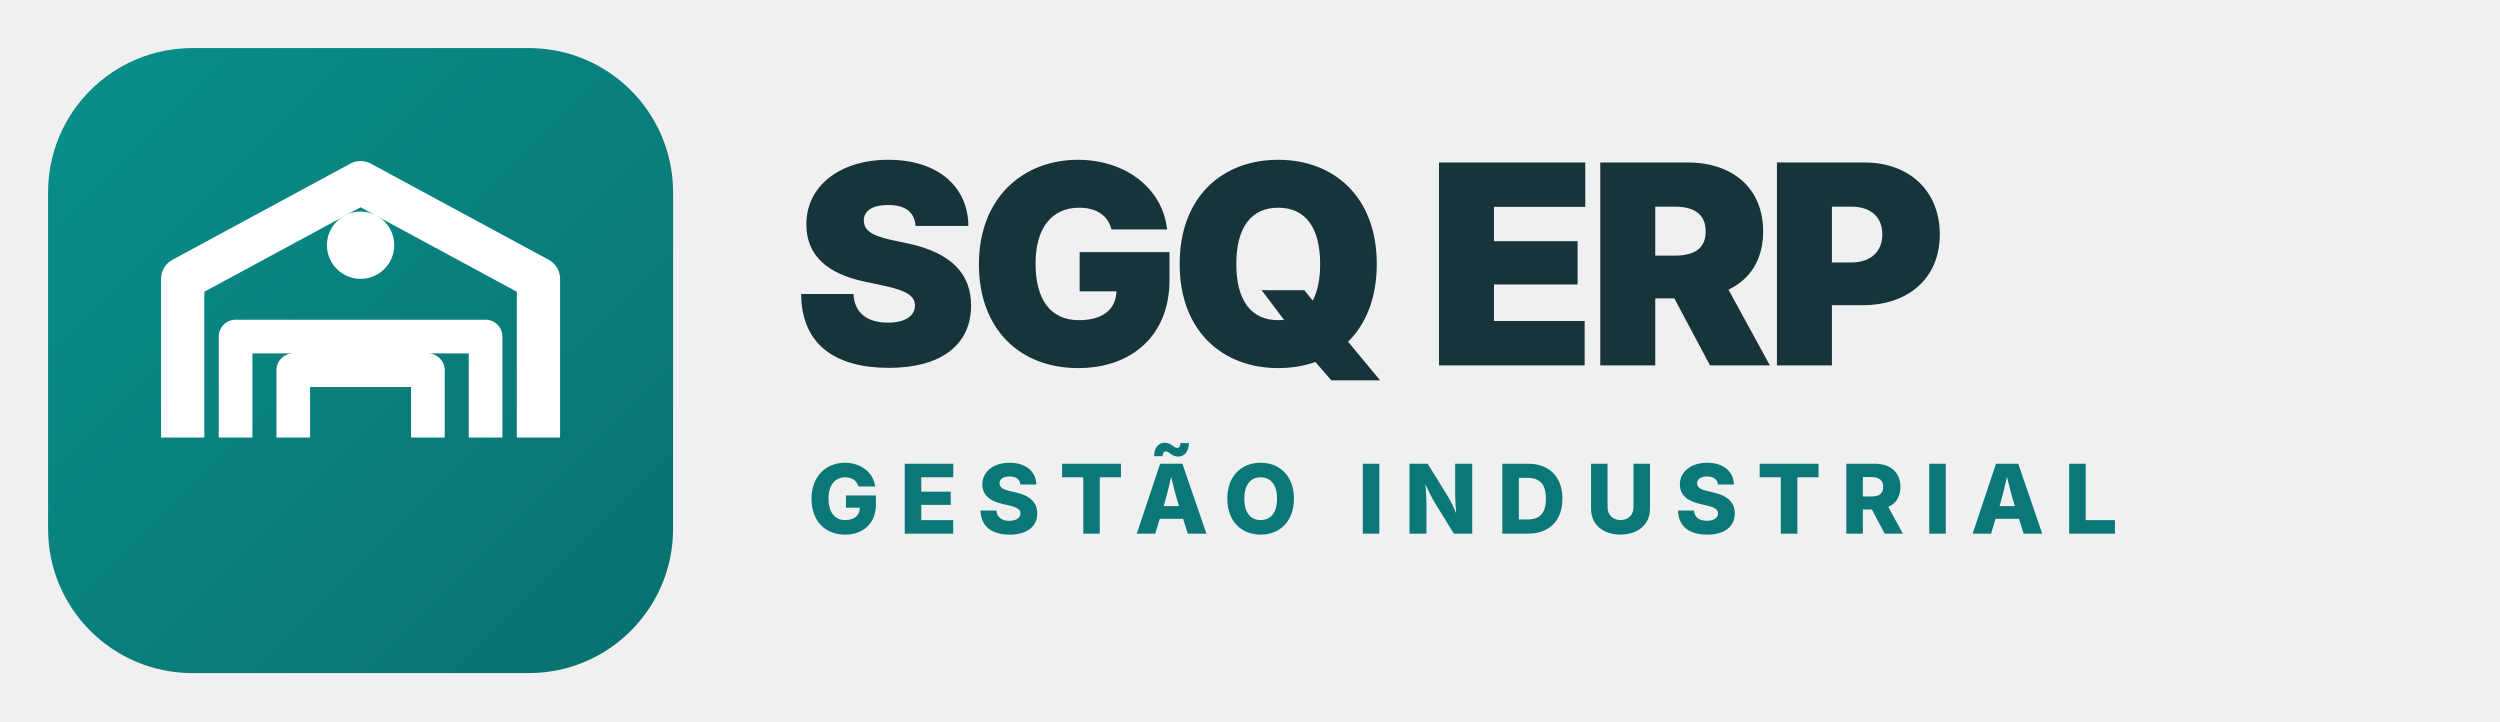
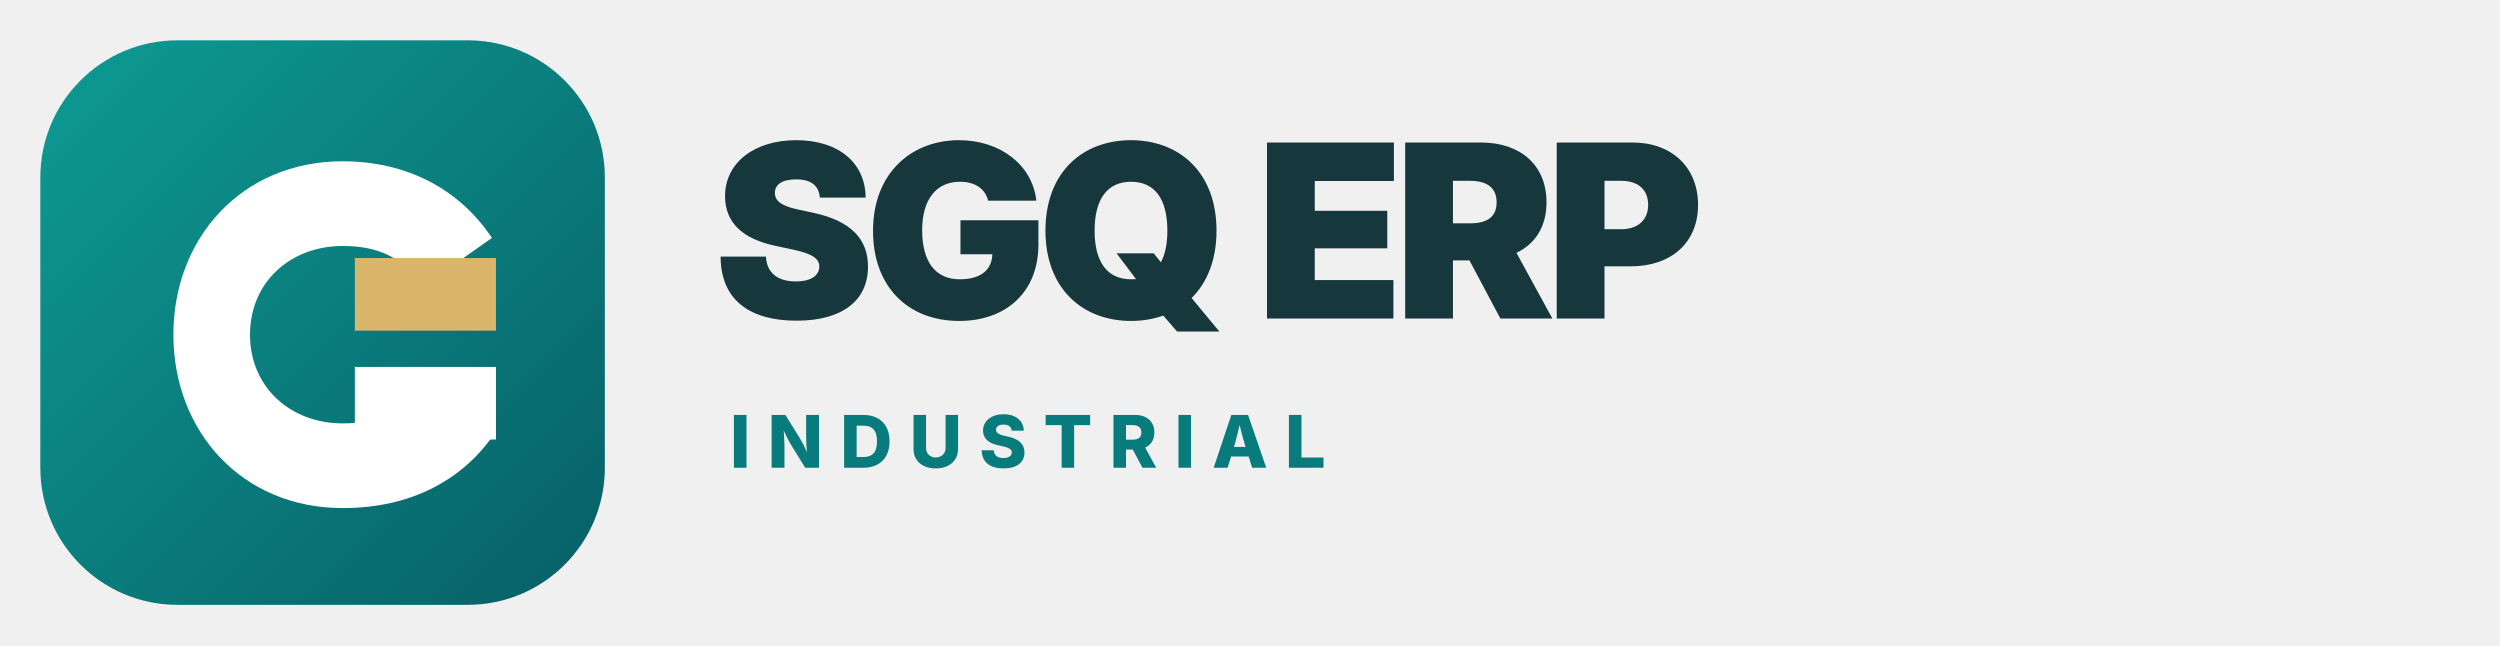
- <svg xmlns="http://www.w3.org/2000/svg" viewBox="0 0 520 150" role="img" aria-labelledby="title desc">
+ <svg xmlns="http://www.w3.org/2000/svg" viewBox="0 0 620 160" role="img" aria-labelledby="title desc">
  <defs>
-     <linearGradient id="g" x1="0" y1="0" x2="1" y2="1">
-       <stop offset="0" stop-color="#0a8f8b" />
-       <stop offset="1" stop-color="#08706f" />
+     <linearGradient id="sgqg" x1="0" y1="0" x2="1" y2="1">
+       <stop offset="0" stop-color="#0e9b93" />
+       <stop offset="1" stop-color="#075f67" />
    </linearGradient>
  </defs>
-   <rect x="10" y="10" width="130" height="130" rx="30" fill="url(#g)" />
-   <path d="M38 91V58l37-20 37 20v33" fill="none" stroke="#fff" stroke-width="9" stroke-linejoin="round" />
-   <path d="M49 91V70h52v21M61 91V77h28v14" fill="none" stroke="#fff" stroke-width="7" stroke-linejoin="round" />
-   <circle cx="75" cy="51" r="7" fill="#fff" />
-   <text x="165" y="76" font-family="Inter,Segoe UI,Arial,sans-serif" font-size="58" font-weight="900" letter-spacing="-2" fill="#17343b">SGQ ERP</text>
-   <text x="168" y="111" font-family="Inter,Segoe UI,Arial,sans-serif" font-size="20" font-weight="800" letter-spacing="4" fill="#0a7778">GESTÃO INDUSTRIAL</text>
+   <rect x="10" y="10" width="140" height="140" rx="34" fill="url(#sgqg)" />
+   <path d="M43 83c0-24 17-43 42-43 16 0 29 7 37 19l-17 12c-5-7-11-10-20-10-13 0-23 9-23 22s10 22 23 22c9 0 16-3 21-10l17 12c-8 12-21 19-38 19-25 0-42-19-42-43Z" fill="#fff" />
+   <path d="M88 64h35v18H88z" fill="#d9b66b" />
+   <path d="M88 91h35v18H88z" fill="#fff" />
+   <text x="177" y="79" font-family="Inter,Segoe UI,Arial,sans-serif" font-size="60" font-weight="900" letter-spacing="-2.5" fill="#16383d">SGQ ERP</text>
+   <text x="181" y="116" font-family="Inter,Segoe UI,Arial,sans-serif" font-size="18" font-weight="800" letter-spacing="4.2" fill="#087b7d">INDUSTRIAL</text>
</svg>
